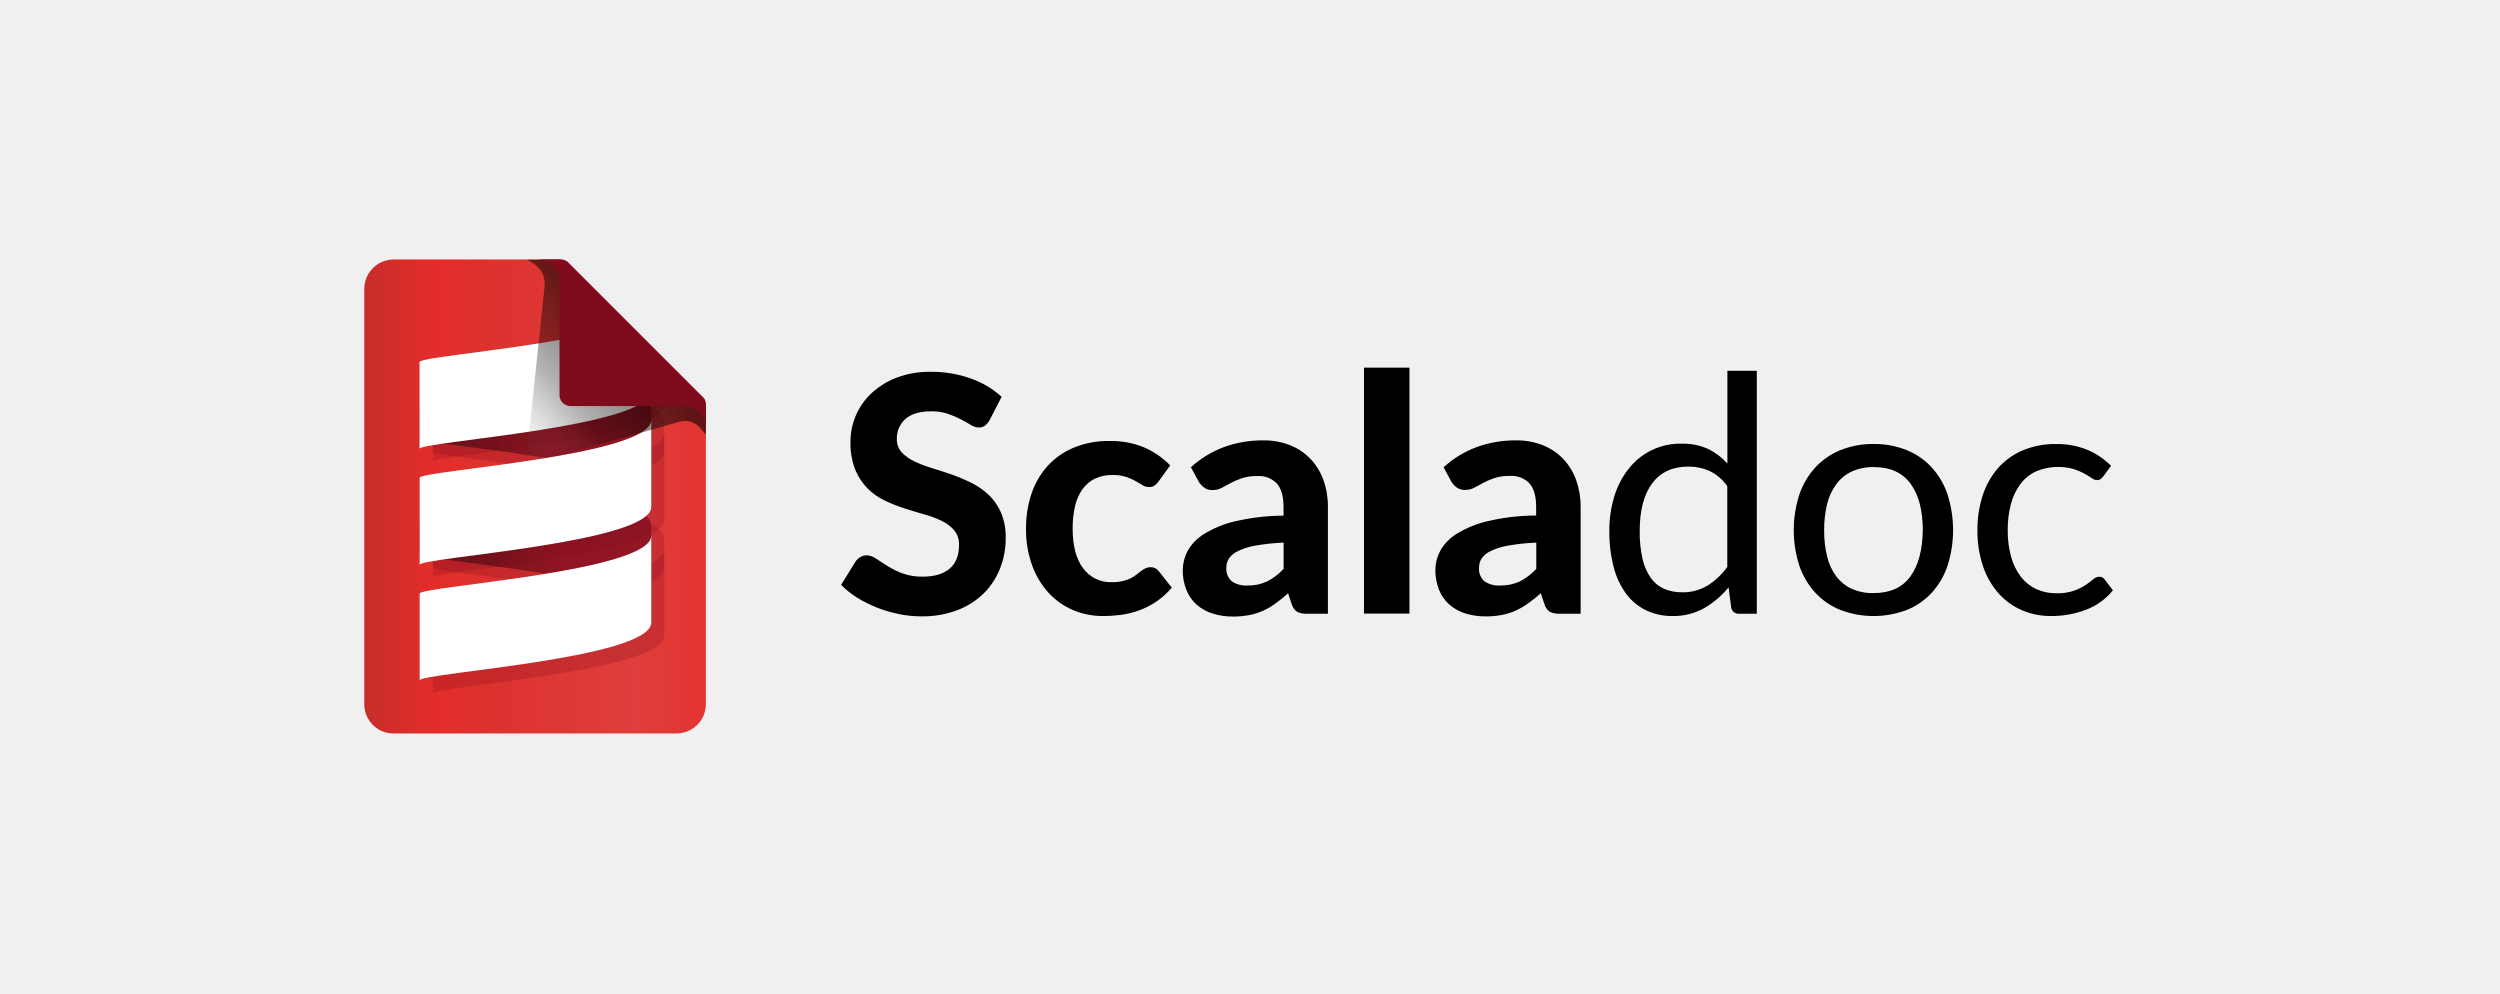
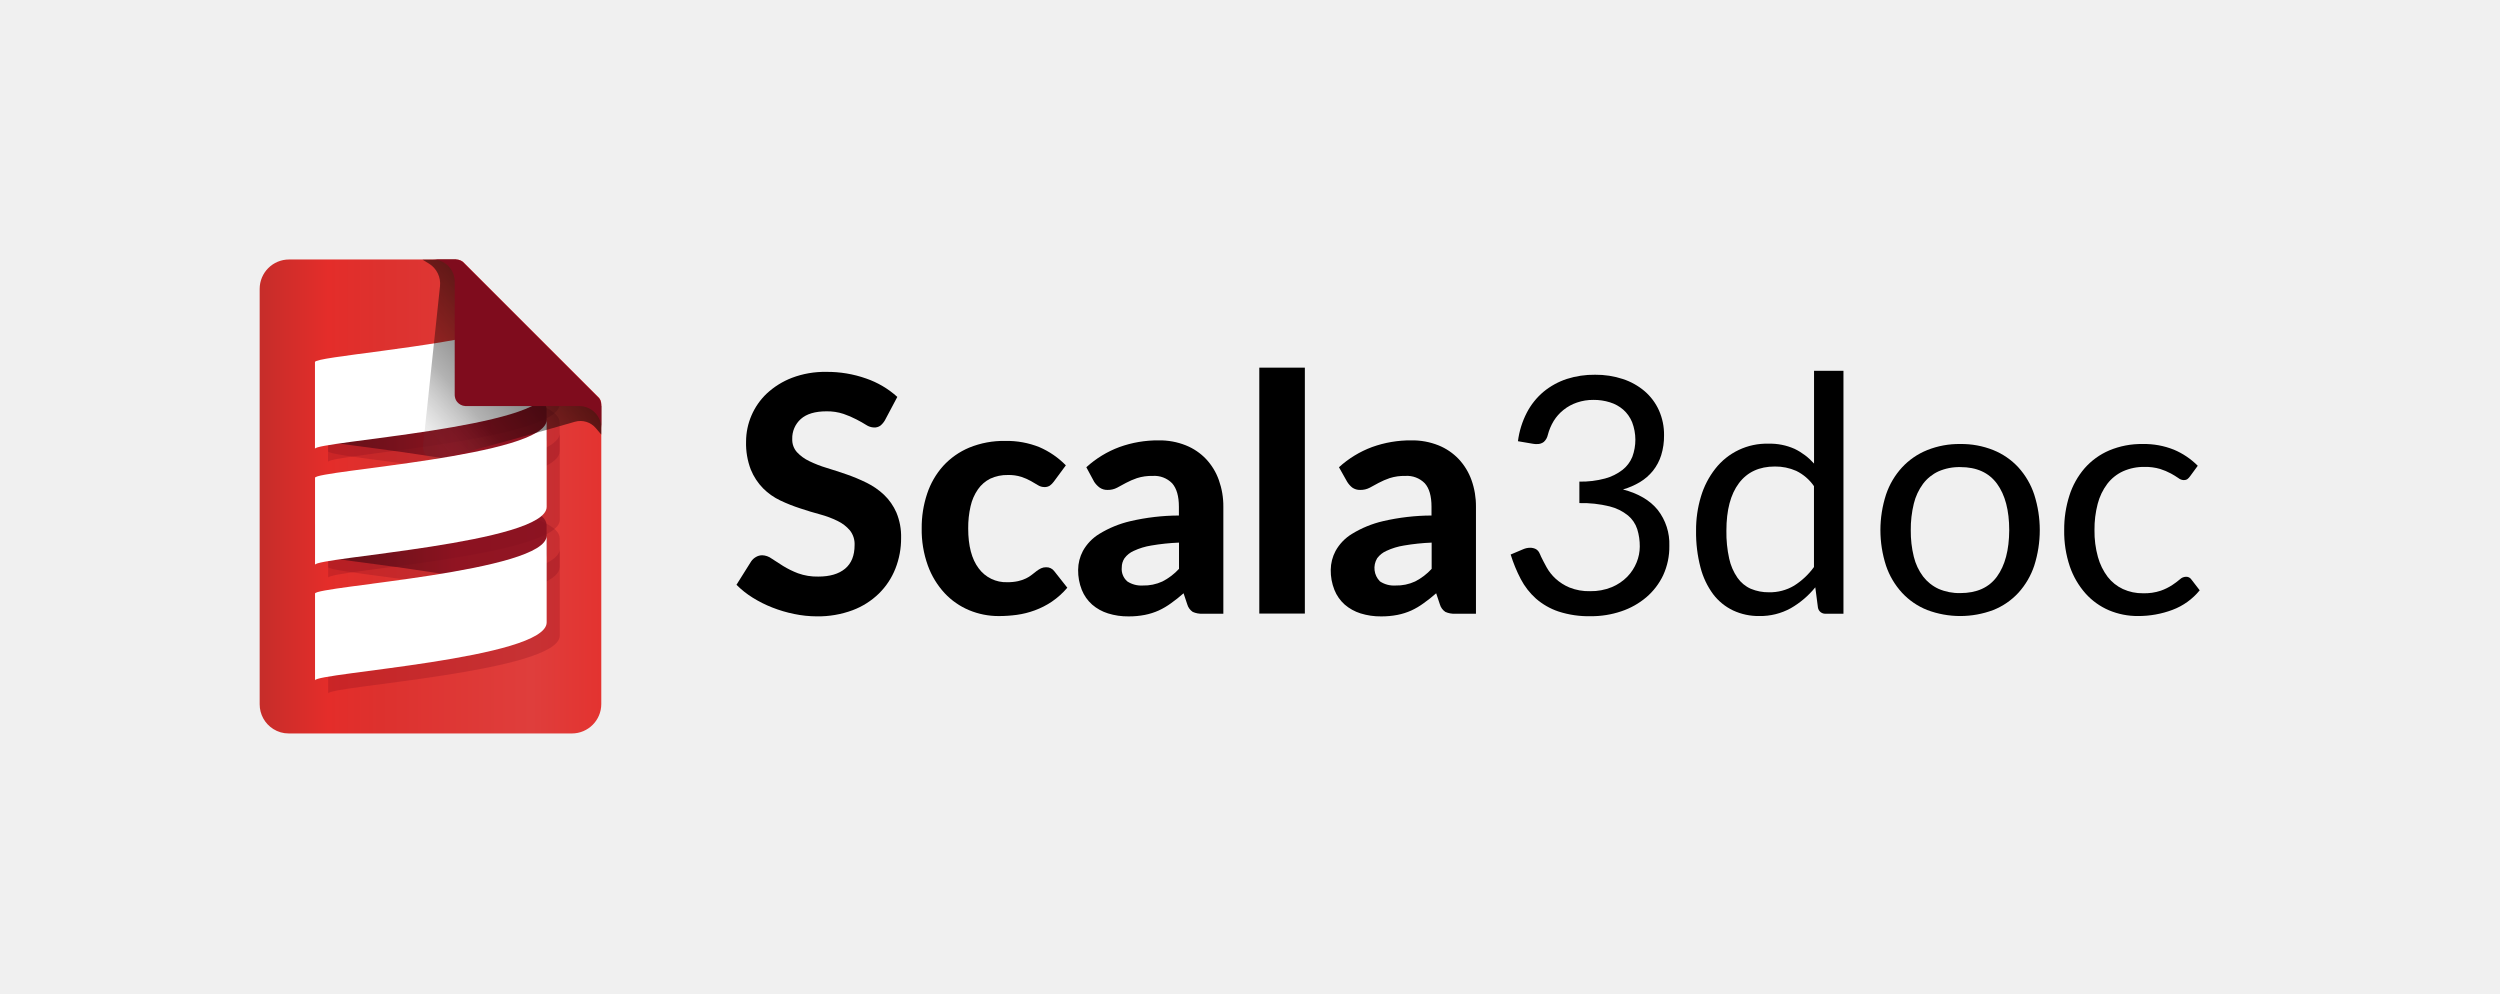
<svg xmlns="http://www.w3.org/2000/svg" xmlns:xlink="http://www.w3.org/1999/xlink" id="Layer_1" data-name="Layer 1" viewBox="0 0 680 270.1">
  <defs>
    <style>.cls-1{fill:url(#linear-gradient);}.cls-2{fill:none;}.cls-3{fill:#7f0c1d;opacity:0.25;}.cls-4,.cls-5{opacity:0.75;}.cls-4{fill:url(#linear-gradient-2);}.cls-5{fill:url(#linear-gradient-3);}.cls-6{fill:#fff;}.cls-7{fill:url(#linear-gradient-4);}.cls-8{fill:url(#linear-gradient-5);}</style>
-     <linearGradient id="linear-gradient" x1="86.94" y1="135.05" x2="193.44" y2="135.05" gradientUnits="userSpaceOnUse">
+     <linearGradient id="linear-gradient" x1="58.49" y1="135.05" x2="164.99" y2="135.05" gradientUnits="userSpaceOnUse">
      <stop offset="0.04" stop-color="#b92d2a" />
      <stop offset="0.29" stop-color="#e42d2a" />
      <stop offset="0.42" stop-color="#dd312e" />
      <stop offset="0.81" stop-color="#df3e3c" />
      <stop offset="1" stop-color="#e4322f" />
    </linearGradient>
-     <linearGradient id="linear-gradient-2" x1="114.15" y1="146.74" x2="177.12" y2="146.74" gradientUnits="userSpaceOnUse">
+     <linearGradient id="linear-gradient-2" x1="85.69" y1="146.74" x2="148.67" y2="146.74" gradientUnits="userSpaceOnUse">
      <stop offset="0" stop-color="#480c13" />
      <stop offset="0.17" stop-color="#520c15" />
      <stop offset="0.44" stop-color="#6c0c1a" />
      <stop offset="0.61" stop-color="#7f0c1d" />
    </linearGradient>
-     <linearGradient id="linear-gradient-3" x1="114.15" y1="115.25" x2="177.12" y2="115.25" xlink:href="#linear-gradient-2" />
-     <linearGradient id="linear-gradient-4" x1="177.19" y1="86.25" x2="142.83" y2="115.8" gradientUnits="userSpaceOnUse">
+     <linearGradient id="linear-gradient-3" x1="85.69" y1="115.25" x2="148.67" y2="115.25" xlink:href="#linear-gradient-2" />
+     <linearGradient id="linear-gradient-4" x1="148.74" y1="86.25" x2="114.38" y2="115.8" gradientUnits="userSpaceOnUse">
      <stop offset="0" stop-opacity="0.7" />
      <stop offset="0.7" stop-opacity="0.3" />
      <stop offset="1" stop-color="#4f4f4f" stop-opacity="0.1" />
    </linearGradient>
-     <linearGradient id="linear-gradient-5" x1="157.33" y1="105.31" x2="179.65" y2="82.99" gradientUnits="userSpaceOnUse">
+     <linearGradient id="linear-gradient-5" x1="128.87" y1="105.31" x2="151.2" y2="82.99" gradientUnits="userSpaceOnUse">
      <stop offset="0.2" stop-color="#7f0c1d" />
      <stop offset="0.74" stop-color="#7f0c1d" />
      <stop offset="0.93" stop-color="#590c16" />
      <stop offset="1" stop-color="#480c13" />
    </linearGradient>
  </defs>
-   <path d="M269.15,114.31a5.21,5.21,0,0,1-1.27,1.5,2.86,2.86,0,0,1-1.69.47,4.16,4.16,0,0,1-2.13-.69c-.76-.47-1.65-1-2.67-1.51a24.68,24.68,0,0,0-3.5-1.5,13.94,13.94,0,0,0-4.62-.7q-4.67,0-7,2.09a7,7,0,0,0-2.33,5.45,5.12,5.12,0,0,0,1.28,3.57,11.13,11.13,0,0,0,3.36,2.44,31.48,31.48,0,0,0,4.74,1.84q2.64.81,5.43,1.77a48.47,48.47,0,0,1,5.42,2.27,19.23,19.23,0,0,1,4.74,3.27,15,15,0,0,1,3.36,4.83,16.92,16.92,0,0,1,1.28,6.93,22.3,22.3,0,0,1-1.55,8.32,19.72,19.72,0,0,1-4.46,6.77,20.82,20.82,0,0,1-7.2,4.56,26.9,26.9,0,0,1-9.71,1.66,30.62,30.62,0,0,1-6.17-.63,35.17,35.17,0,0,1-5.92-1.75,32.85,32.85,0,0,1-5.37-2.69,23.86,23.86,0,0,1-4.39-3.5l3.95-6.37a3.83,3.83,0,0,1,1.3-1.19,3.33,3.33,0,0,1,1.7-.47,4.65,4.65,0,0,1,2.56.9c.9.59,1.93,1.25,3.09,2a24.38,24.38,0,0,0,4.06,2,15.28,15.28,0,0,0,5.54.9q4.71,0,7.29-2.15t2.58-6.42a6,6,0,0,0-1.27-4,10.35,10.35,0,0,0-3.35-2.56,25.74,25.74,0,0,0-4.71-1.77q-2.64-.74-5.43-1.64a44.27,44.27,0,0,1-5.42-2.15,16.6,16.6,0,0,1-4.71-3.32,15.86,15.86,0,0,1-3.35-5.11,19.79,19.79,0,0,1-1.28-7.59A18,18,0,0,1,237,107a21.15,21.15,0,0,1,6.84-4.26,25.19,25.19,0,0,1,9.31-1.61A31.69,31.69,0,0,1,264,102.93a24.57,24.57,0,0,1,8.45,5Z" />
-   <path d="M315.09,131a5.28,5.28,0,0,1-1.07,1.09,2.58,2.58,0,0,1-1.53.39,3.29,3.29,0,0,1-1.73-.52c-.55-.34-1.19-.72-1.9-1.12a15.08,15.08,0,0,0-2.56-1.12,11.13,11.13,0,0,0-3.68-.52,10.8,10.8,0,0,0-4.82,1,9.08,9.08,0,0,0-3.39,2.89,13.15,13.15,0,0,0-2,4.58,26,26,0,0,0-.65,6.06q0,7.08,2.85,10.85a9.25,9.25,0,0,0,7.79,3.77,13.13,13.13,0,0,0,2.93-.29,10.1,10.1,0,0,0,2.16-.74,8.64,8.64,0,0,0,1.59-1c.45-.36.88-.69,1.28-1a8,8,0,0,1,1.21-.75,3.17,3.17,0,0,1,1.37-.29,2.64,2.64,0,0,1,2.24,1.08l3.55,4.49a21,21,0,0,1-8.86,6.16,23.47,23.47,0,0,1-4.87,1.22,37,37,0,0,1-4.89.33A20.79,20.79,0,0,1,292,166a19.29,19.29,0,0,1-6.68-4.64,22.19,22.19,0,0,1-4.55-7.5,28.28,28.28,0,0,1-1.69-10.13,29.25,29.25,0,0,1,1.48-9.42,21.28,21.28,0,0,1,4.36-7.54,20,20,0,0,1,7.11-5,24.69,24.69,0,0,1,9.8-1.82,23.57,23.57,0,0,1,9.28,1.7,22.35,22.35,0,0,1,7.18,4.94Z" />
-   <path d="M323.93,127.09a27.67,27.67,0,0,1,9-5.49,30.65,30.65,0,0,1,10.67-1.82,19.11,19.11,0,0,1,7.38,1.35,15.64,15.64,0,0,1,5.52,3.74,16.5,16.5,0,0,1,3.48,5.72,21,21,0,0,1,1.21,7.27v29.07h-5.65a5.75,5.75,0,0,1-2.67-.49,3.64,3.64,0,0,1-1.51-2.07l-1-3A42.69,42.69,0,0,1,347,164.1a19.27,19.27,0,0,1-3.39,2,17.21,17.21,0,0,1-3.74,1.19,22.53,22.53,0,0,1-4.47.41,18.08,18.08,0,0,1-5.56-.81,12.17,12.17,0,0,1-4.33-2.4,10.64,10.64,0,0,1-2.8-4,14.16,14.16,0,0,1-1-5.47,11.18,11.18,0,0,1,1.3-5.12,12.63,12.63,0,0,1,4.47-4.64,28.47,28.47,0,0,1,8.43-3.46,59.16,59.16,0,0,1,13.21-1.54v-2.38q0-4.35-1.84-6.39a6.75,6.75,0,0,0-5.29-2,12.92,12.92,0,0,0-4.26.6,21.23,21.23,0,0,0-3,1.3l-2.4,1.3a5.29,5.29,0,0,1-2.6.61,3.54,3.54,0,0,1-2.17-.65,6,6,0,0,1-1.46-1.55Zm25.21,20.5a58.63,58.63,0,0,0-7.54.79,17.91,17.91,0,0,0-4.77,1.46,6.39,6.39,0,0,0-2.52,2,4.51,4.51,0,0,0-.74,2.49,4.44,4.44,0,0,0,1.51,3.81,6.86,6.86,0,0,0,4.19,1.12,12,12,0,0,0,5.36-1.1,16,16,0,0,0,4.51-3.43Z" />
-   <path d="M383.37,100v66.89H371V100Z" />
-   <path d="M392.66,127.09a27.63,27.63,0,0,1,9-5.49,30.71,30.71,0,0,1,10.68-1.82,19.11,19.11,0,0,1,7.38,1.35,15.64,15.64,0,0,1,5.52,3.74,16.5,16.5,0,0,1,3.48,5.72,21.24,21.24,0,0,1,1.21,7.27v29.07h-5.66a5.8,5.8,0,0,1-2.67-.49,3.68,3.68,0,0,1-1.5-2.07l-1-3a40.89,40.89,0,0,1-3.38,2.69,19.27,19.27,0,0,1-3.39,2,17.29,17.29,0,0,1-3.75,1.19,22.43,22.43,0,0,1-4.46.41,18,18,0,0,1-5.56-.81,12.09,12.09,0,0,1-4.33-2.4,10.66,10.66,0,0,1-2.81-4,14.35,14.35,0,0,1-1-5.47,11.18,11.18,0,0,1,1.3-5.12,12.59,12.59,0,0,1,4.46-4.64,28.54,28.54,0,0,1,8.44-3.46,59.09,59.09,0,0,1,13.21-1.54v-2.38c0-2.9-.62-5-1.84-6.39a6.76,6.76,0,0,0-5.29-2,13,13,0,0,0-4.27.6,21.08,21.08,0,0,0-3,1.3l-2.4,1.3a5.31,5.31,0,0,1-2.6.61,3.59,3.59,0,0,1-2.18-.65,6.14,6.14,0,0,1-1.46-1.55Zm25.21,20.5a58.43,58.43,0,0,0-7.54.79,18,18,0,0,0-4.78,1.46,6.35,6.35,0,0,0-2.51,2,4.51,4.51,0,0,0-.74,2.49,4.46,4.46,0,0,0,1.5,3.81,6.9,6.9,0,0,0,4.2,1.12,12.07,12.07,0,0,0,5.36-1.1,16.11,16.11,0,0,0,4.51-3.43Z" />
-   <path d="M473.05,166.93a2,2,0,0,1-2.16-1.66l-.71-5.52a24.05,24.05,0,0,1-6.67,5.68,17.05,17.05,0,0,1-8.59,2.13,16.33,16.33,0,0,1-7.09-1.51,14.65,14.65,0,0,1-5.42-4.41,21.09,21.09,0,0,1-3.46-7.27,37.76,37.76,0,0,1-1.21-10,31.26,31.26,0,0,1,1.35-9.35A22.56,22.56,0,0,1,443,127.5a17.75,17.75,0,0,1,14.42-6.82,16.45,16.45,0,0,1,7.13,1.41,17.15,17.15,0,0,1,5.3,4V100.85h8v66.08Zm-15.48-5.83a12.84,12.84,0,0,0,6.84-1.8,19.6,19.6,0,0,0,5.41-5.07v-22A12.69,12.69,0,0,0,465,128.1a13.89,13.89,0,0,0-5.8-1.19q-6.37,0-9.78,4.53T446,144.36a32.85,32.85,0,0,0,.76,7.61,14.56,14.56,0,0,0,2.24,5.2,8.86,8.86,0,0,0,3.64,3A12.31,12.31,0,0,0,457.57,161.1Z" />
-   <path d="M509.61,120.77a23.23,23.23,0,0,1,9,1.66,18.79,18.79,0,0,1,6.82,4.71,20.75,20.75,0,0,1,4.31,7.38,32,32,0,0,1,0,19.35,20.75,20.75,0,0,1-4.31,7.36,18.62,18.62,0,0,1-6.82,4.69,25.49,25.49,0,0,1-18,0,19,19,0,0,1-6.84-4.69,21,21,0,0,1-4.35-7.36,31.55,31.55,0,0,1,0-19.35,21,21,0,0,1,4.35-7.38,19.12,19.12,0,0,1,6.84-4.71A23.32,23.32,0,0,1,509.61,120.77Zm0,40.55q6.72,0,10-4.51T523,144.23q0-8.11-3.32-12.65t-10-4.53a14,14,0,0,0-5.92,1.16,11,11,0,0,0-4.2,3.37A14.91,14.91,0,0,0,497,137a29.19,29.19,0,0,0-.83,7.25,28.83,28.83,0,0,0,.83,7.22,14.63,14.63,0,0,0,2.51,5.36,11.18,11.18,0,0,0,4.2,3.35A14,14,0,0,0,509.61,161.32Z" />
-   <path d="M572.1,129.56a3.54,3.54,0,0,1-.72.76,1.69,1.69,0,0,1-1,.27,2.54,2.54,0,0,1-1.46-.56,22.87,22.87,0,0,0-2-1.23,17.22,17.22,0,0,0-2.94-1.24,15.6,15.6,0,0,0-10.12.63,11.43,11.43,0,0,0-4.28,3.43,15.58,15.58,0,0,0-2.6,5.43,26.67,26.67,0,0,0-.88,7.13,26.36,26.36,0,0,0,.94,7.34,15.83,15.83,0,0,0,2.65,5.38,11.3,11.3,0,0,0,4.15,3.32,12.71,12.71,0,0,0,5.5,1.15,13.91,13.91,0,0,0,4.8-.7,14.58,14.58,0,0,0,3.14-1.55,23.42,23.42,0,0,0,2.06-1.54,2.47,2.47,0,0,1,1.61-.7,1.69,1.69,0,0,1,1.53.76l2.24,2.92a17.34,17.34,0,0,1-7.4,5.32,26.29,26.29,0,0,1-9.38,1.68A19.91,19.91,0,0,1,550,166a18,18,0,0,1-6.35-4.56,21.39,21.39,0,0,1-4.24-7.33,29.55,29.55,0,0,1-1.55-9.92,30,30,0,0,1,1.41-9.37,21.41,21.41,0,0,1,4.13-7.43,18.75,18.75,0,0,1,6.71-4.86,22.53,22.53,0,0,1,9.15-1.75,21.59,21.59,0,0,1,8.43,1.54,20.14,20.14,0,0,1,6.51,4.38Z" />
-   <path class="cls-1" d="M192,110.14V191.5a8,8,0,0,1-8,8h-77a7.74,7.74,0,0,1-4.21-1.21l0,0a7.93,7.93,0,0,1-3.7-6.72V78.58a8,8,0,0,1,8-8h45.48a2.61,2.61,0,0,1,1.2.28h0l.14.06.18.1a1.5,1.5,0,0,1,.33.23l37,37a2.61,2.61,0,0,1,.39.64h0A3,3,0,0,1,192,110.14Z" />
-   <path class="cls-2" d="M191.89,108.93H156.38a2.82,2.82,0,0,1-2.51-2.81V70.92a2.81,2.81,0,0,1,.64.39l37,37A3.54,3.54,0,0,1,191.89,108.93Z" />
-   <path class="cls-3" d="M117.71,146.37v7.87c0,1.32,28.63,3.55,47.28,7.87h0c9-2.09,15.69-4.67,15.69-7.87h0v-7.87c0-3.21-6.68-5.79-15.69-7.88h0c-18.65,4.33-47.28,6.55-47.28,7.88" />
-   <path class="cls-3" d="M117.71,114.88v7.87c0,1.33,28.63,3.55,47.28,7.87h0c9-2.09,15.69-4.66,15.69-7.87h0v-7.87c0-3.21-6.68-5.79-15.69-7.87h0c-18.65,4.32-47.28,6.54-47.28,7.87" />
-   <path class="cls-3" d="M117.71,133.51v23.62c0-2,63-5.91,63-15.75h0V117.77c0,9.84-63,13.77-63,15.74" />
-   <path class="cls-3" d="M180.68,105.81v4.09c0,9.84-63,13.78-63,15.73V102c0-1.4,32.17-3.82,50.52-8.67Z" />
-   <path class="cls-3" d="M117.71,165v23.62c0-2,63-5.91,63-15.75h0V149.26c0,9.84-63,13.77-63,15.74" />
-   <path class="cls-4" d="M114.15,142.8v7.88c0,1.32,28.63,3.55,47.28,7.87h0c9-2.09,15.69-4.67,15.69-7.87h0V142.8c0-3.2-6.68-5.78-15.69-7.87h0c-18.65,4.33-47.28,6.55-47.28,7.87" />
-   <path class="cls-5" d="M114.15,111.32v7.87c0,1.32,28.63,3.55,47.28,7.87h0c9-2.09,15.69-4.67,15.69-7.87h0v-7.87c0-3.21-6.68-5.79-15.69-7.88h0c-18.65,4.33-47.28,6.55-47.28,7.88" />
-   <path class="cls-6" d="M114.15,130v23.62c0-2,63-5.91,63-15.75h0V114.21c0,9.84-63,13.77-63,15.74" />
-   <path class="cls-6" d="M177.12,102.25v4.09c0,9.84-63,13.78-63,15.73V98.47c0-1.41,32.17-3.82,50.52-8.68Z" />
-   <path class="cls-6" d="M114.15,161.44v23.61c0-2,63-5.9,63-15.74h0V145.69c0,9.84-63,13.78-63,15.75" />
-   <path class="cls-7" d="M192,110.41v7.8l-1.47-1.74a5.48,5.48,0,0,0-5.71-1.75c-7.95,2.3-27.8,8-37.2,10.11a3.34,3.34,0,0,1-4.08-3.6l4.6-43.39a6.41,6.41,0,0,0-2.92-6.08l-1.85-1.13h9.15v36.69a3.1,3.1,0,0,0,3.09,3.09Z" />
-   <path class="cls-8" d="M192,110.14v6.25a6,6,0,0,0-5.94-5.94h-31a3.12,3.12,0,0,1-2.2-1.11v0a2.91,2.91,0,0,1-.6-1.28,2.64,2.64,0,0,1-.07-.65V76.58a6,6,0,0,0-5.95-6h6.25a2.73,2.73,0,0,1,1.22.28h0l.14.06.18.1a1.5,1.5,0,0,1,.33.23l37,37a2.61,2.61,0,0,1,.39.64h0A3,3,0,0,1,192,110.14Z" />
+   <path d="M240.7,114.31a5.22,5.22,0,0,1-1.28,1.5,2.81,2.81,0,0,1-1.68.47,4.16,4.16,0,0,1-2.13-.69c-.76-.47-1.65-1-2.67-1.51a25.19,25.19,0,0,0-3.5-1.5,14,14,0,0,0-4.62-.7q-4.66,0-7,2.09a7,7,0,0,0-2.33,5.45,5.08,5.08,0,0,0,1.28,3.57,11.13,11.13,0,0,0,3.36,2.44,31.34,31.34,0,0,0,4.73,1.84q2.65.81,5.43,1.77a47.85,47.85,0,0,1,5.43,2.27,19.36,19.36,0,0,1,4.73,3.27,15.06,15.06,0,0,1,3.37,4.83,16.92,16.92,0,0,1,1.28,6.93,22.3,22.3,0,0,1-1.55,8.32,19.6,19.6,0,0,1-4.47,6.77,20.64,20.64,0,0,1-7.2,4.56,26.82,26.82,0,0,1-9.71,1.66A30.69,30.69,0,0,1,216,167a35.45,35.45,0,0,1-5.92-1.75,32.75,32.75,0,0,1-5.36-2.69,24.28,24.28,0,0,1-4.4-3.5l4-6.37a3.92,3.92,0,0,1,1.3-1.19,3.39,3.39,0,0,1,1.71-.47,4.6,4.6,0,0,1,2.55.9c.9.59,1.93,1.25,3.1,2a24.38,24.38,0,0,0,4.06,2,15.28,15.28,0,0,0,5.54.9q4.71,0,7.29-2.15t2.58-6.42a6,6,0,0,0-1.28-4,10.3,10.3,0,0,0-3.34-2.56,26.31,26.31,0,0,0-4.71-1.77c-1.77-.49-3.57-1-5.43-1.64a45.06,45.06,0,0,1-5.43-2.15,16.89,16.89,0,0,1-4.71-3.32,15.84,15.84,0,0,1-3.34-5.11,19.79,19.79,0,0,1-1.28-7.59,18.09,18.09,0,0,1,5.65-13.1,21.3,21.3,0,0,1,6.85-4.26,25.14,25.14,0,0,1,9.3-1.61,31.64,31.64,0,0,1,10.88,1.81,24.53,24.53,0,0,1,8.46,5Z" />
+   <path d="M286.64,131a5.07,5.07,0,0,1-1.08,1.09,2.57,2.57,0,0,1-1.52.39,3.26,3.26,0,0,1-1.73-.52c-.55-.34-1.19-.72-1.91-1.12a15,15,0,0,0-2.55-1.12,11.17,11.17,0,0,0-3.68-.52,10.85,10.85,0,0,0-4.83,1A9,9,0,0,0,266,133.1a13,13,0,0,0-2,4.58,26,26,0,0,0-.65,6.06q0,7.08,2.85,10.85a9.23,9.23,0,0,0,7.78,3.77,13.16,13.16,0,0,0,2.94-.29,10,10,0,0,0,2.15-.74,8.41,8.41,0,0,0,1.6-1c.45-.36.87-.69,1.28-1a7.5,7.5,0,0,1,1.21-.75,3.17,3.17,0,0,1,1.37-.29,2.65,2.65,0,0,1,2.24,1.08l3.54,4.49a21.18,21.18,0,0,1-4.21,3.79,21.71,21.71,0,0,1-4.65,2.37,23.32,23.32,0,0,1-4.87,1.22,36.74,36.74,0,0,1-4.89.33,20.74,20.74,0,0,1-8.07-1.59,19.29,19.29,0,0,1-6.68-4.64,22.21,22.21,0,0,1-4.56-7.5,28.5,28.5,0,0,1-1.68-10.13,29,29,0,0,1,1.48-9.42,21.41,21.41,0,0,1,4.35-7.54,20.18,20.18,0,0,1,7.11-5,24.76,24.76,0,0,1,9.8-1.82,23.62,23.62,0,0,1,9.29,1.7,22.57,22.57,0,0,1,7.18,4.94Z" />
+   <path d="M295.48,127.09a27.63,27.63,0,0,1,9-5.49,30.71,30.71,0,0,1,10.68-1.82,19.11,19.11,0,0,1,7.38,1.35,15.64,15.64,0,0,1,5.52,3.74,16.33,16.33,0,0,1,3.47,5.72,21,21,0,0,1,1.22,7.27v29.07H327.1a5.8,5.8,0,0,1-2.67-.49,3.68,3.68,0,0,1-1.5-2.07l-1-3a40.89,40.89,0,0,1-3.38,2.69,19.63,19.63,0,0,1-3.39,2,17.47,17.47,0,0,1-3.75,1.19,22.5,22.5,0,0,1-4.46.41,18,18,0,0,1-5.56-.81,12.09,12.09,0,0,1-4.33-2.4,10.66,10.66,0,0,1-2.81-4,14.35,14.35,0,0,1-1-5.47,11.18,11.18,0,0,1,1.3-5.12,12.59,12.59,0,0,1,4.46-4.64,28.54,28.54,0,0,1,8.44-3.46,59.09,59.09,0,0,1,13.21-1.54v-2.38c0-2.9-.62-5-1.84-6.39a6.77,6.77,0,0,0-5.3-2,13,13,0,0,0-4.26.6,21.08,21.08,0,0,0-3,1.3l-2.4,1.3a5.34,5.34,0,0,1-2.6.61,3.57,3.57,0,0,1-2.18-.65,6.14,6.14,0,0,1-1.46-1.55Zm25.21,20.5a58.43,58.43,0,0,0-7.54.79,18,18,0,0,0-4.78,1.46,6.28,6.28,0,0,0-2.51,2,4.51,4.51,0,0,0-.74,2.49,4.46,4.46,0,0,0,1.5,3.81,6.9,6.9,0,0,0,4.2,1.12,12.07,12.07,0,0,0,5.36-1.1,16.11,16.11,0,0,0,4.51-3.43Z" />
+   <path d="M354.92,100v66.89H342.53V100Z" />
+   <path d="M364.2,127.09a27.67,27.67,0,0,1,9-5.49,30.71,30.71,0,0,1,10.68-1.82,19.11,19.11,0,0,1,7.38,1.35,15.69,15.69,0,0,1,5.51,3.74,16.5,16.5,0,0,1,3.48,5.72,21,21,0,0,1,1.21,7.27v29.07h-5.65a5.75,5.75,0,0,1-2.67-.49,3.68,3.68,0,0,1-1.5-2.07l-1-3a41,41,0,0,1-3.39,2.69,19.55,19.55,0,0,1-3.38,2,17.47,17.47,0,0,1-3.75,1.19,22.5,22.5,0,0,1-4.46.41,18.1,18.1,0,0,1-5.57-.81,12.26,12.26,0,0,1-4.33-2.4,10.64,10.64,0,0,1-2.8-4,14.16,14.16,0,0,1-1-5.47,11.19,11.19,0,0,1,1.31-5.12,12.51,12.51,0,0,1,4.46-4.64,28.58,28.58,0,0,1,8.43-3.46,59.24,59.24,0,0,1,13.21-1.54v-2.38q0-4.35-1.83-6.39a6.78,6.78,0,0,0-5.3-2,13,13,0,0,0-4.26.6,20.58,20.58,0,0,0-3,1.3l-2.4,1.3a5.35,5.35,0,0,1-2.61.61,3.56,3.56,0,0,1-2.17-.65A6.14,6.14,0,0,1,366.4,131Zm25.21,20.5a58.25,58.25,0,0,0-7.53.79,17.88,17.88,0,0,0-4.78,1.46,6.28,6.28,0,0,0-2.51,2,5.15,5.15,0,0,0,.76,6.3,6.88,6.88,0,0,0,4.2,1.12,12.07,12.07,0,0,0,5.36-1.1,15.94,15.94,0,0,0,4.5-3.43Z" />
+   <path d="M433.87,101.93a23.42,23.42,0,0,1,7.54,1.16,17.7,17.7,0,0,1,5.94,3.32,15,15,0,0,1,3.88,5.2,16.15,16.15,0,0,1,1.39,6.78,17.62,17.62,0,0,1-.78,5.45,13.21,13.21,0,0,1-2.24,4.22,13.57,13.57,0,0,1-3.53,3.07,19.39,19.39,0,0,1-4.62,2q6.29,1.66,9.45,5.56a15,15,0,0,1,3.16,9.78,18.46,18.46,0,0,1-1.68,8,18,18,0,0,1-4.6,6,20.57,20.57,0,0,1-6.8,3.81,25.37,25.37,0,0,1-8.32,1.33,26.53,26.53,0,0,1-8.75-1.28,18.14,18.14,0,0,1-6.14-3.52,18.79,18.79,0,0,1-4.13-5.32,39.85,39.85,0,0,1-2.74-6.66l3.41-1.44a4.76,4.76,0,0,1,1.89-.4,3.34,3.34,0,0,1,1.59.38,2.46,2.46,0,0,1,1,1.19l.18.38.18.43c.42.87.93,1.84,1.53,2.94a12.48,12.48,0,0,0,2.42,3.07,13.12,13.12,0,0,0,3.79,2.42,14.09,14.09,0,0,0,5.63,1,14.79,14.79,0,0,0,5.9-1.1,12.76,12.76,0,0,0,4.22-2.85,12.06,12.06,0,0,0,2.53-3.9,11.51,11.51,0,0,0,.85-4.26,15.55,15.55,0,0,0-.69-4.76,8.1,8.1,0,0,0-2.51-3.72,12.92,12.92,0,0,0-5-2.47,31.19,31.19,0,0,0-8.23-.9V131a24.9,24.9,0,0,0,7-.85,13.59,13.59,0,0,0,4.73-2.34,8.68,8.68,0,0,0,2.67-3.54,13.4,13.4,0,0,0-.05-9.42,9.23,9.23,0,0,0-2.4-3.41,10,10,0,0,0-3.61-2,14.55,14.55,0,0,0-4.51-.67,13.49,13.49,0,0,0-4.48.72,12,12,0,0,0-3.66,2,11.66,11.66,0,0,0-2.67,3,14.26,14.26,0,0,0-1.61,3.83,3.55,3.55,0,0,1-1.08,1.88,2.82,2.82,0,0,1-1.84.58,3.77,3.77,0,0,1-.47,0l-.56-.06-4.17-.71a23.29,23.29,0,0,1,2.42-7.78,18.64,18.64,0,0,1,4.55-5.68,19.68,19.68,0,0,1,6.33-3.48A24.25,24.25,0,0,1,433.87,101.93Z" />
+   <path d="M496.63,166.93a2,2,0,0,1-2.15-1.66l-.72-5.52a23.87,23.87,0,0,1-6.66,5.68,17.08,17.08,0,0,1-8.59,2.13,16.29,16.29,0,0,1-7.09-1.51,14.76,14.76,0,0,1-5.43-4.41,21.08,21.08,0,0,1-3.45-7.27,37.35,37.35,0,0,1-1.21-10,31.26,31.26,0,0,1,1.34-9.35,22.75,22.75,0,0,1,3.88-7.51A17.75,17.75,0,0,1,481,120.68a16.48,16.48,0,0,1,7.13,1.41,17.11,17.11,0,0,1,5.29,4V100.85h8v66.08Zm-15.48-5.83a12.85,12.85,0,0,0,6.85-1.8,19.57,19.57,0,0,0,5.4-5.07v-22a12.6,12.6,0,0,0-4.82-4.15,14,14,0,0,0-5.81-1.19q-6.37,0-9.78,4.53t-3.41,12.92a32.85,32.85,0,0,0,.76,7.61,14.57,14.57,0,0,0,2.25,5.2,8.77,8.77,0,0,0,3.63,3A12.35,12.35,0,0,0,481.15,161.1Z" />
+   <path d="M533.19,120.77a23.32,23.32,0,0,1,9,1.66,18.87,18.87,0,0,1,6.82,4.71,20.74,20.74,0,0,1,4.3,7.38,31.75,31.75,0,0,1,0,19.35,20.73,20.73,0,0,1-4.3,7.36,18.7,18.7,0,0,1-6.82,4.69,25.49,25.49,0,0,1-18,0,18.78,18.78,0,0,1-6.84-4.69,20.68,20.68,0,0,1-4.35-7.36,31.36,31.36,0,0,1,0-19.35,20.68,20.68,0,0,1,4.35-7.38,19,19,0,0,1,6.84-4.71A23.23,23.23,0,0,1,533.19,120.77Zm0,40.55q6.73,0,10-4.51t3.32-12.58q0-8.11-3.32-12.65t-10-4.53a14.08,14.08,0,0,0-5.92,1.16,11.09,11.09,0,0,0-4.19,3.37,15.08,15.08,0,0,0-2.52,5.4,29.19,29.19,0,0,0-.83,7.25,28.83,28.83,0,0,0,.83,7.22,14.8,14.8,0,0,0,2.52,5.36,11.23,11.23,0,0,0,4.19,3.35A14.08,14.08,0,0,0,533.19,161.32Z" />
+   <path d="M595.69,129.56a3.54,3.54,0,0,1-.72.76,1.71,1.71,0,0,1-1,.27,2.51,2.51,0,0,1-1.46-.56,23.23,23.23,0,0,0-2-1.23,17.22,17.22,0,0,0-2.94-1.24,14,14,0,0,0-4.24-.56,13.8,13.8,0,0,0-5.87,1.19,11.39,11.39,0,0,0-4.29,3.43,15.58,15.58,0,0,0-2.6,5.43,27.09,27.09,0,0,0-.87,7.13,26,26,0,0,0,.94,7.34,16,16,0,0,0,2.64,5.38,11.3,11.3,0,0,0,4.15,3.32,12.74,12.74,0,0,0,5.5,1.15,13.91,13.91,0,0,0,4.8-.7,14.35,14.35,0,0,0,3.14-1.55,20.75,20.75,0,0,0,2.06-1.54,2.47,2.47,0,0,1,1.62-.7,1.67,1.67,0,0,1,1.52.76l2.25,2.92a17.4,17.4,0,0,1-7.4,5.32,26.33,26.33,0,0,1-9.38,1.68,20,20,0,0,1-7.92-1.57,18.13,18.13,0,0,1-6.35-4.56A21.71,21.71,0,0,1,563,154.1a29.56,29.56,0,0,1-1.54-9.92,30,30,0,0,1,1.41-9.37,21.25,21.25,0,0,1,4.13-7.43,18.71,18.71,0,0,1,6.7-4.86,22.56,22.56,0,0,1,9.15-1.75,21.64,21.64,0,0,1,8.44,1.54,20.2,20.2,0,0,1,6.5,4.38Z" />
+   <path class="cls-1" d="M163.55,110.14V191.5a8,8,0,0,1-8,8h-77a7.77,7.77,0,0,1-4.22-1.21l0,0a7.93,7.93,0,0,1-3.7-6.72V78.58a8,8,0,0,1,8-8h45.49a2.64,2.64,0,0,1,1.2.28h0l.13.06.19.1a1.78,1.78,0,0,1,.33.23l37,37a2.61,2.61,0,0,1,.39.64h0A3,3,0,0,1,163.55,110.14Z" />
+   <path class="cls-2" d="M163.43,108.93h-35.5a2.83,2.83,0,0,1-2.52-2.81V70.92a2.67,2.67,0,0,1,.65.39l37,37A2.71,2.71,0,0,1,163.43,108.93Z" />
+   <path class="cls-3" d="M89.26,146.37v7.87c0,1.32,28.62,3.55,47.28,7.87h0c9-2.09,15.69-4.67,15.69-7.87h0v-7.87c0-3.21-6.68-5.79-15.69-7.88h0c-18.66,4.33-47.28,6.55-47.28,7.88" />
+   <path class="cls-3" d="M89.26,114.88v7.87c0,1.33,28.62,3.55,47.28,7.87h0c9-2.09,15.69-4.66,15.69-7.87h0v-7.87c0-3.21-6.68-5.79-15.69-7.87h0c-18.66,4.32-47.28,6.54-47.28,7.87" />
+   <path class="cls-3" d="M89.26,133.51v23.62c0-2,63-5.91,63-15.75h0V117.77c0,9.84-63,13.77-63,15.74" />
+   <path class="cls-3" d="M152.23,105.81v4.09c0,9.84-63,13.78-63,15.73V102c0-1.4,32.16-3.82,50.51-8.67Z" />
+   <path class="cls-3" d="M89.26,165v23.62c0-2,63-5.91,63-15.75h0V149.26c0,9.84-63,13.77-63,15.74" />
+   <path class="cls-4" d="M85.69,142.8v7.88c0,1.32,28.63,3.55,47.28,7.87h0c9-2.09,15.7-4.67,15.7-7.87h0V142.8c0-3.2-6.68-5.78-15.7-7.87h0c-18.65,4.33-47.28,6.55-47.28,7.87" />
+   <path class="cls-5" d="M85.69,111.32v7.87c0,1.32,28.63,3.55,47.28,7.87h0c9-2.09,15.7-4.67,15.7-7.87h0v-7.87c0-3.21-6.68-5.79-15.7-7.88h0c-18.65,4.33-47.28,6.55-47.28,7.88" />
+   <path class="cls-6" d="M85.69,130v23.62c0-2,63-5.91,63-15.75h0V114.21c0,9.84-63,13.77-63,15.74" />
+   <path class="cls-6" d="M148.67,102.25v4.09c0,9.84-63,13.78-63,15.73V98.47c0-1.41,32.16-3.82,50.51-8.68Z" />
+   <path class="cls-6" d="M85.69,161.44v23.61c0-2,63-5.9,63-15.74h0V145.69c0,9.84-63,13.78-63,15.75" />
+   <path class="cls-7" d="M163.55,110.41v7.8l-1.47-1.74a5.48,5.48,0,0,0-5.71-1.75c-8,2.3-27.8,8-37.2,10.11a3.35,3.35,0,0,1-4.09-3.6l4.6-43.39a6.4,6.4,0,0,0-2.91-6.08l-1.85-1.13h9.15v36.69a3.09,3.09,0,0,0,3.09,3.09Z" />
+   <path class="cls-8" d="M163.55,110.14v6.25a6,6,0,0,0-6-5.94h-31a3.12,3.12,0,0,1-2.19-1.11v0a2.91,2.91,0,0,1-.6-1.28,2.63,2.63,0,0,1-.08-.65V76.58a6,6,0,0,0-5.94-6H124a2.74,2.74,0,0,1,1.23.28h0l.13.06.19.1a1.78,1.78,0,0,1,.33.23l37,37a2.61,2.61,0,0,1,.39.64h0A3,3,0,0,1,163.55,110.14Z" />
</svg>
